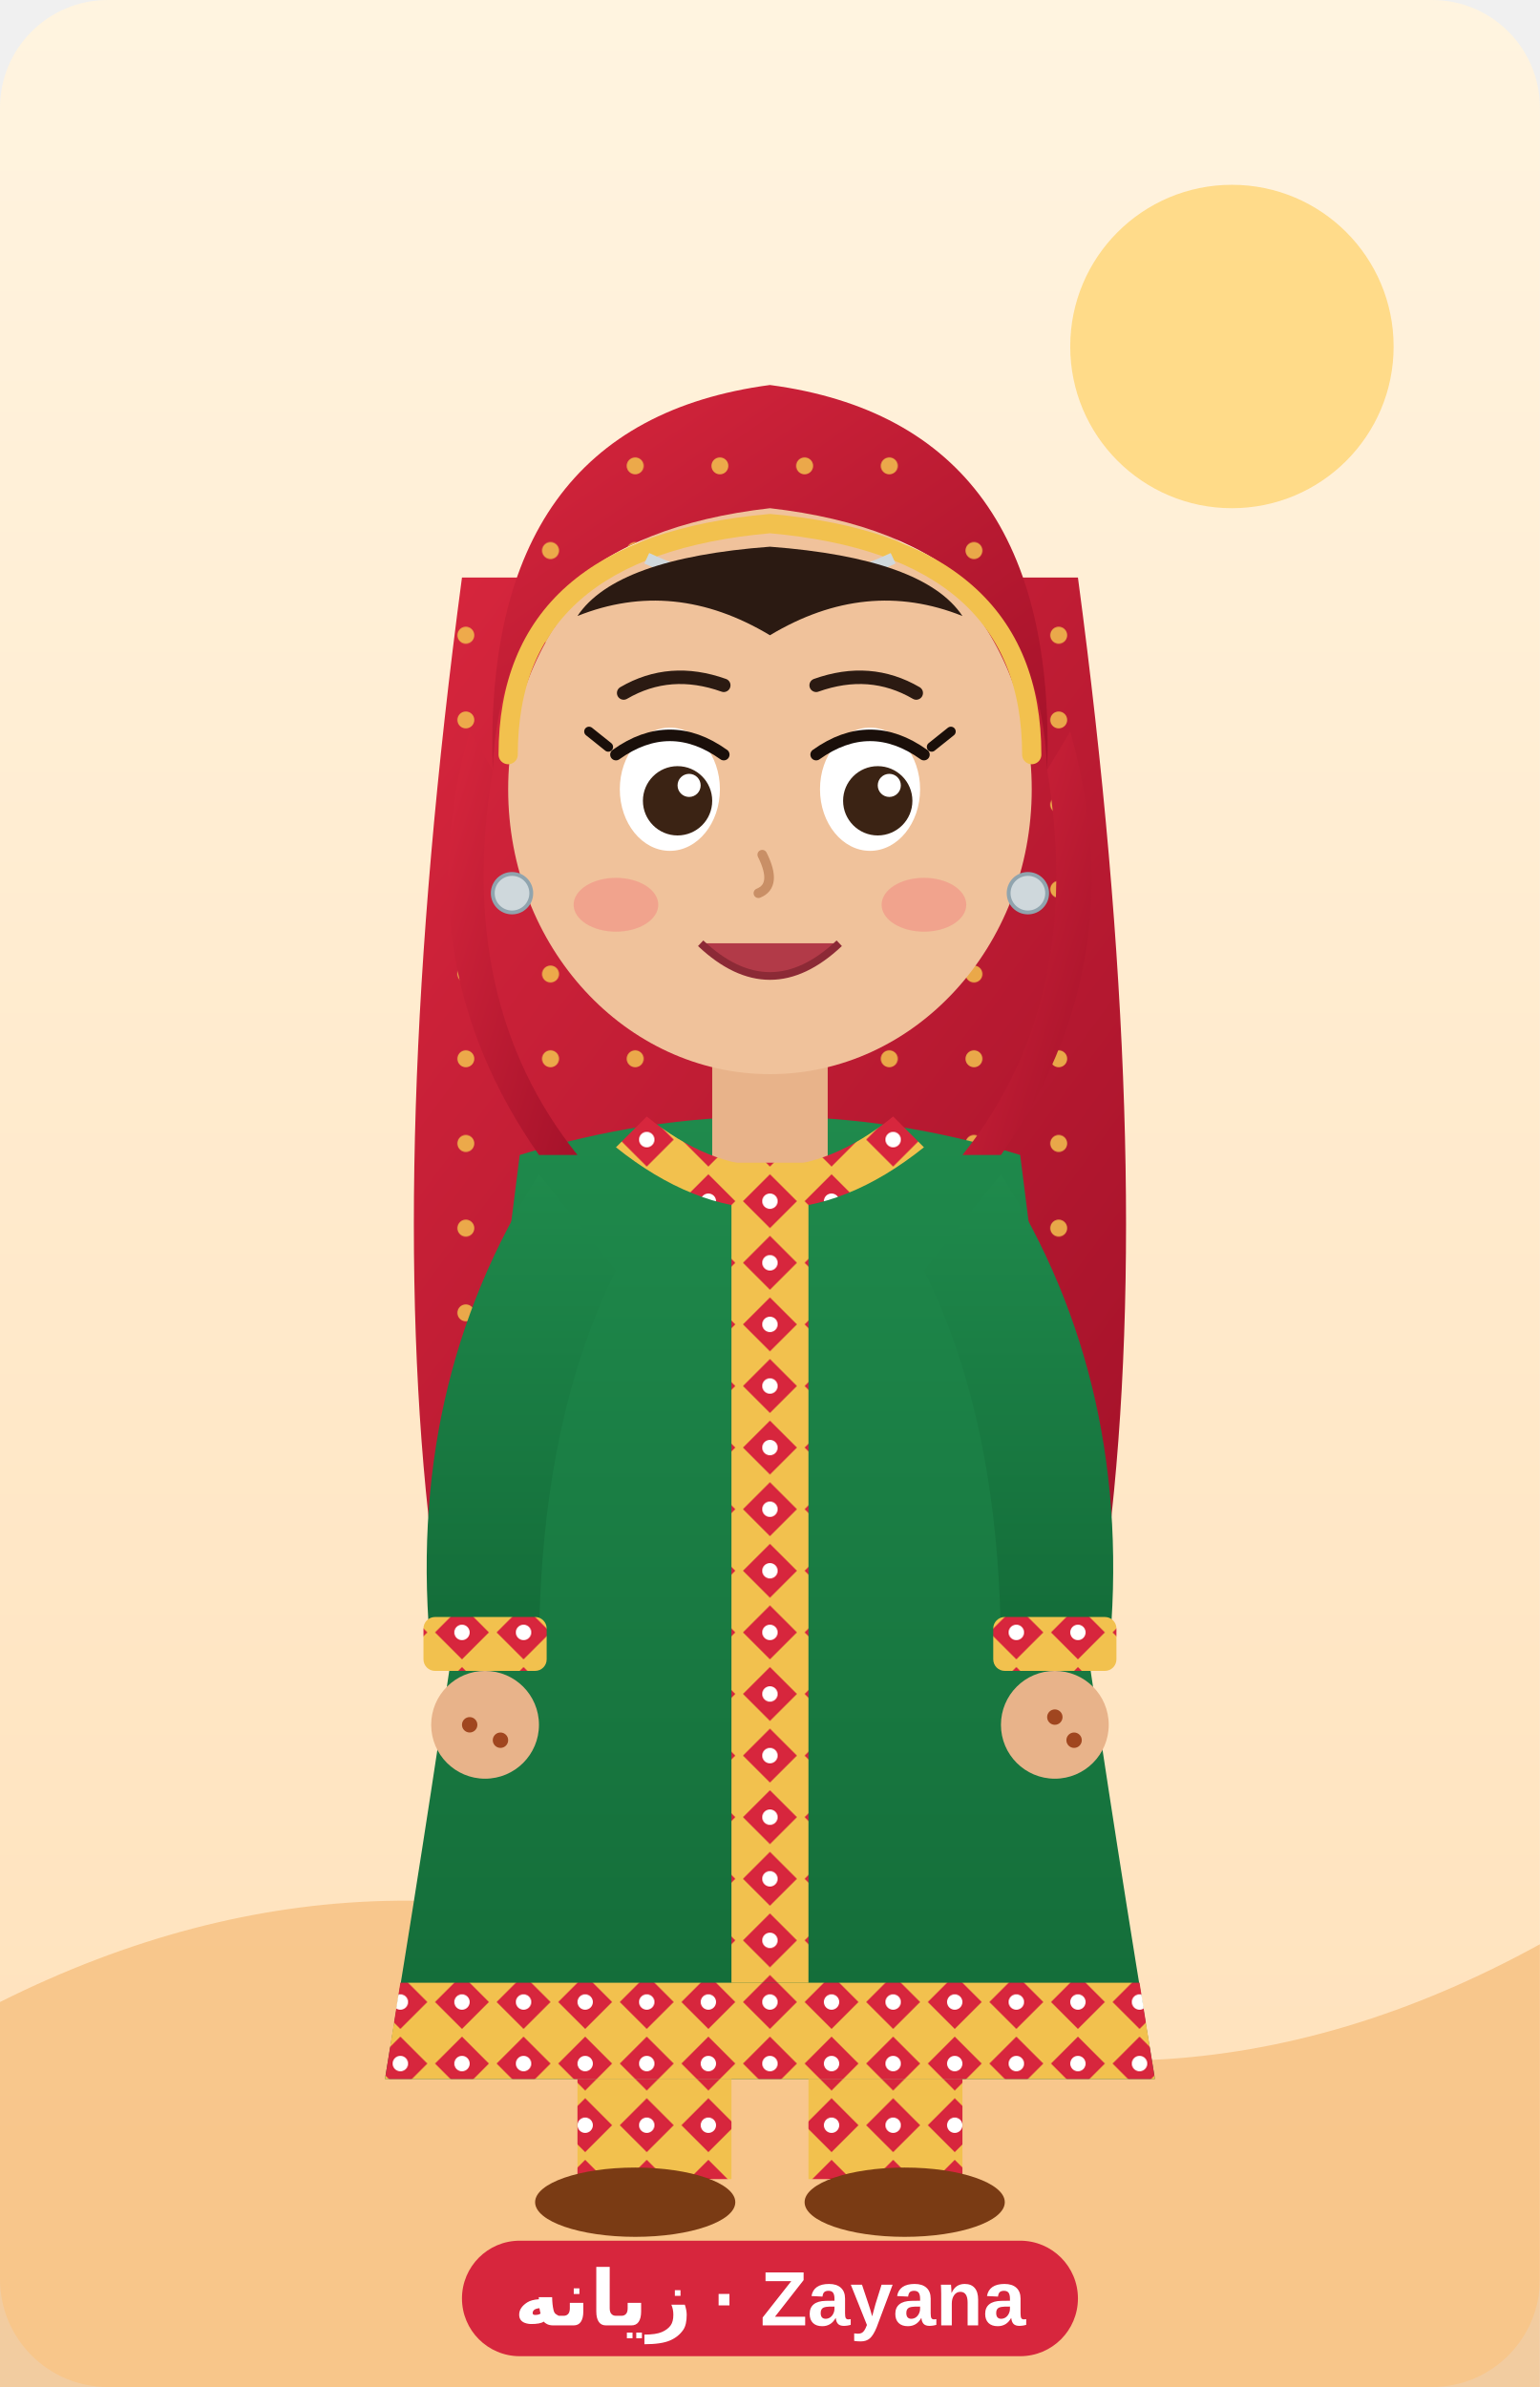
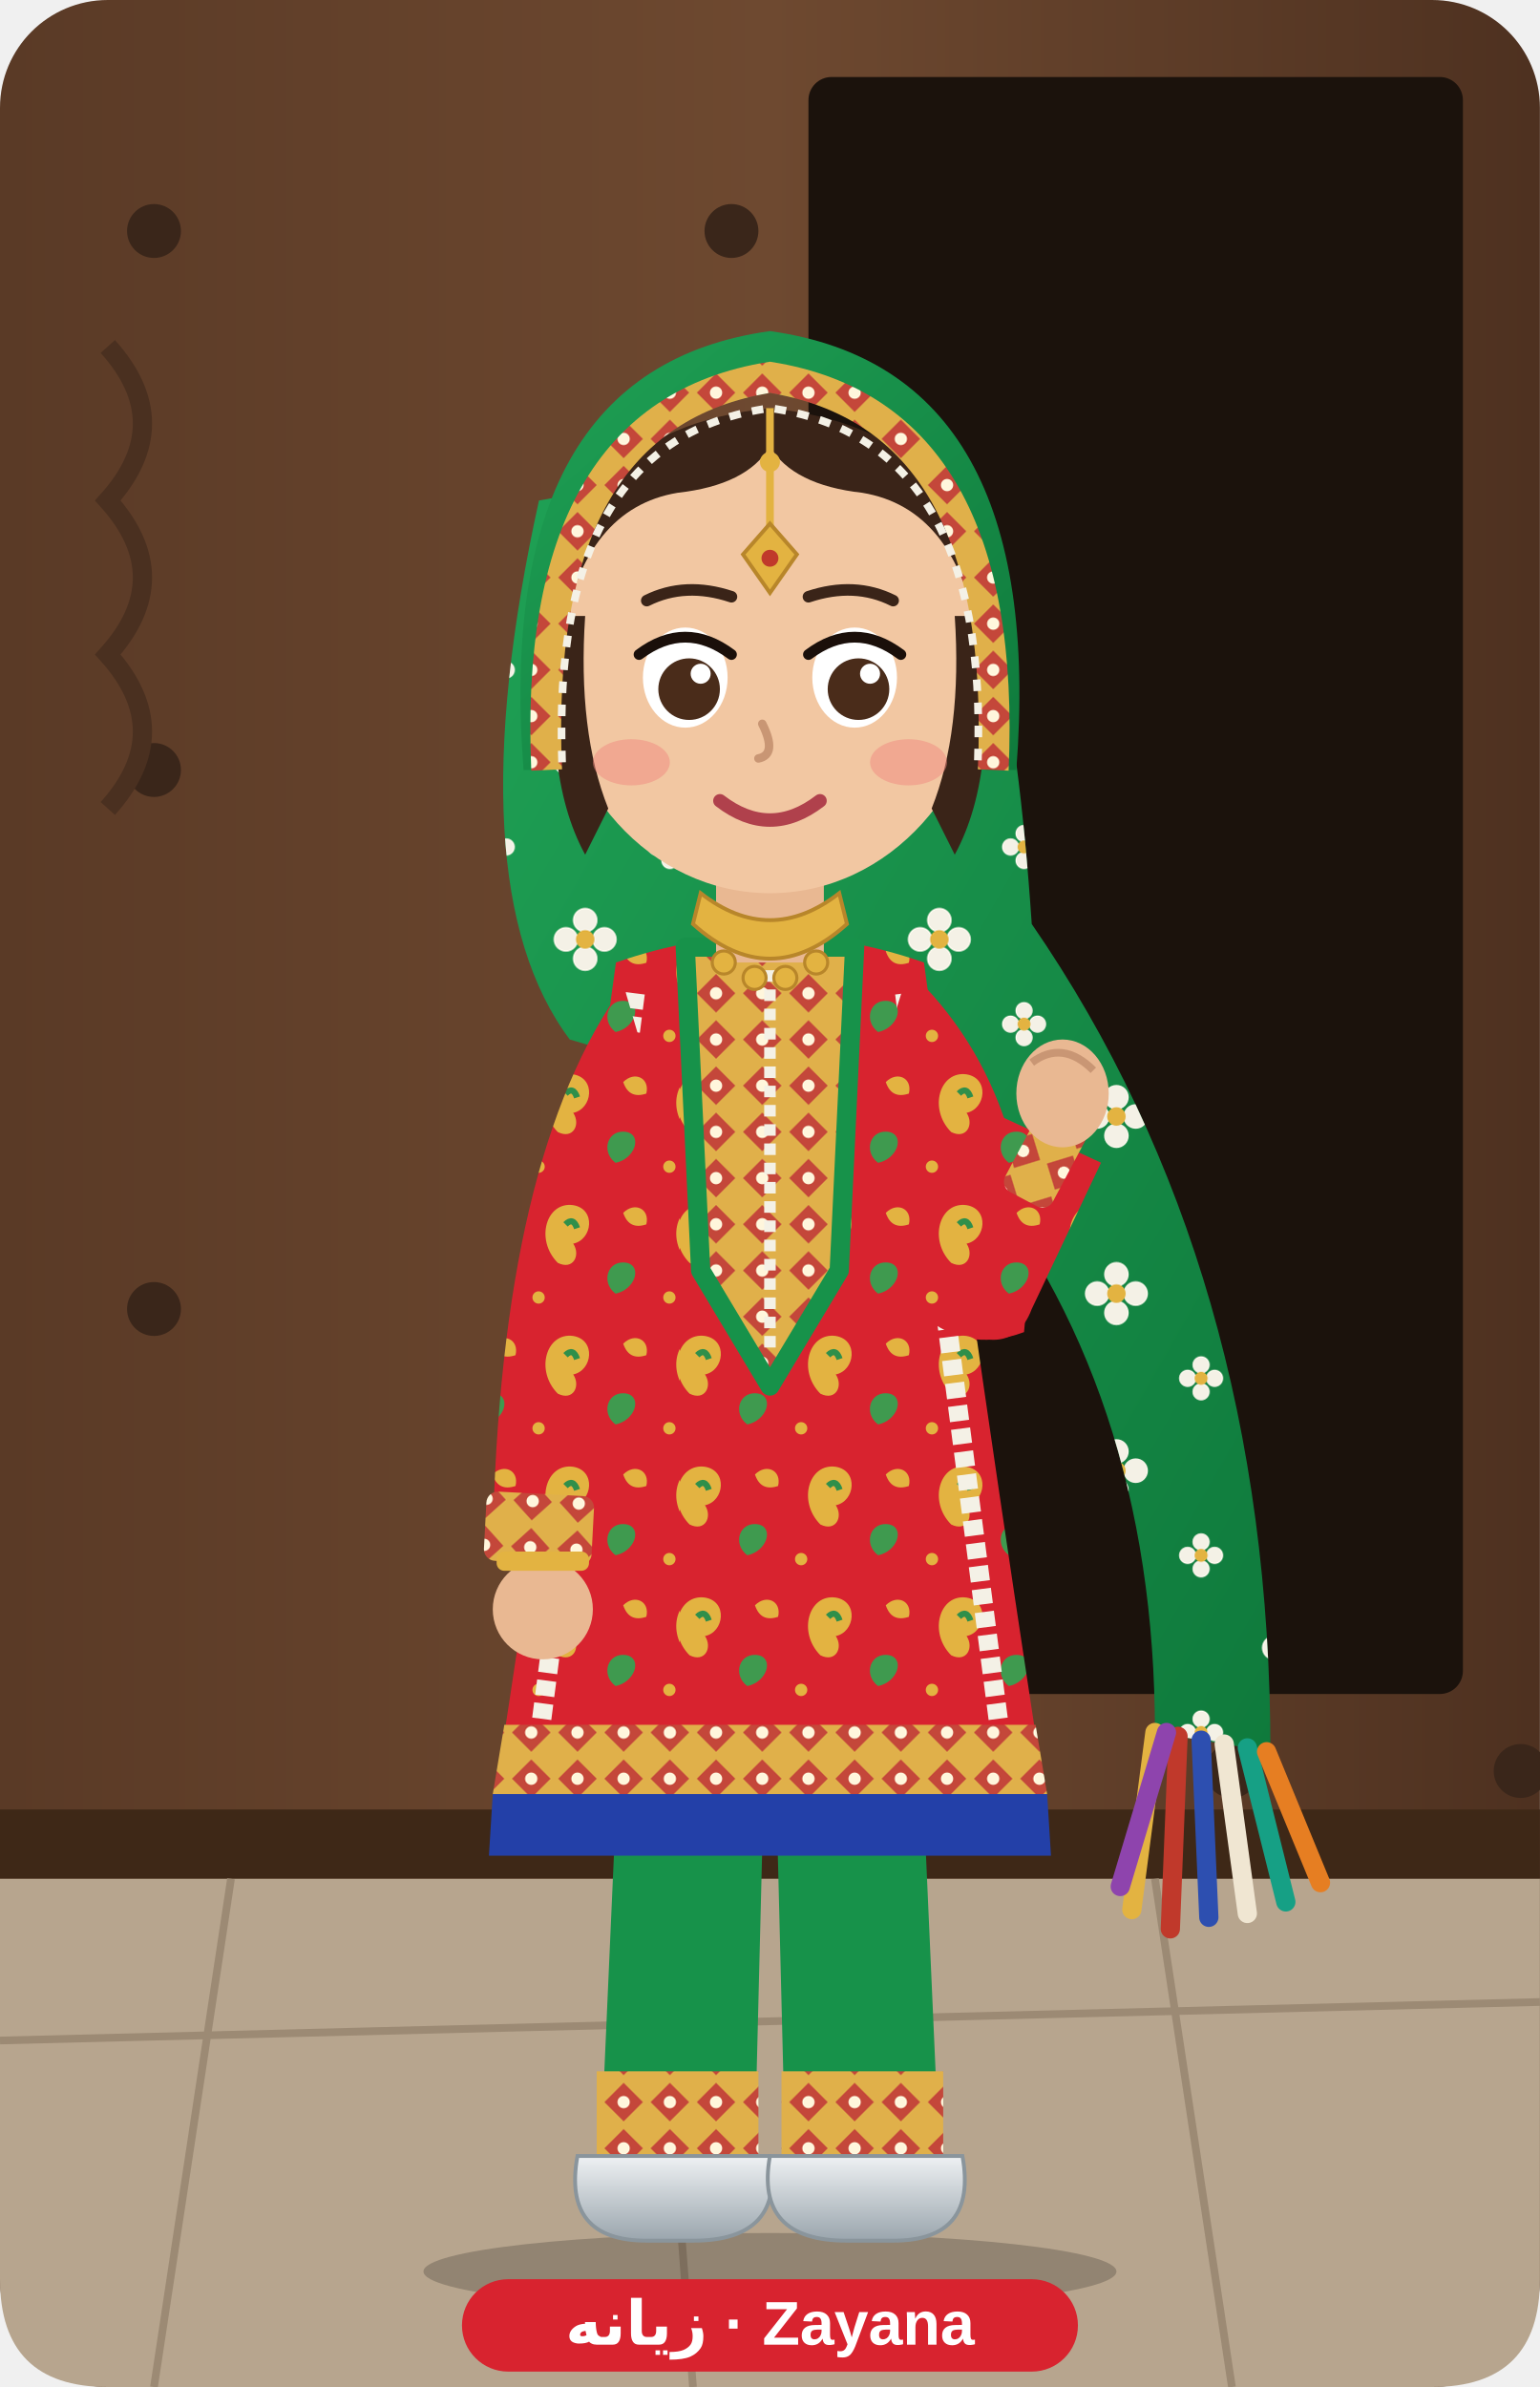
<svg xmlns="http://www.w3.org/2000/svg" viewBox="0 0 400 620" width="400" height="620">
  <defs>
-     <linearGradient id="bg" x1="0" y1="0" x2="0" y2="1">
-       <stop offset="0" stop-color="#fff4e0" />
-       <stop offset="1" stop-color="#ffe0b8" />
+     <linearGradient id="wood" x1="0" x2="1">
+       <stop offset="0" stop-color="#5a3a26" />
+       <stop offset=".5" stop-color="#6e4930" />
+       <stop offset="1" stop-color="#4e3120" />
    </linearGradient>
-     <linearGradient id="lihaf" x1="0" y1="0" x2="1" y2="1">
-       <stop offset="0" stop-color="#d7263d" />
-       <stop offset="1" stop-color="#a5122a" />
+     <linearGradient id="scarf" x1="0" y1="0" x2="1" y2="1">
+       <stop offset="0" stop-color="#1fa155" />
+       <stop offset="1" stop-color="#0f7a3c" />
    </linearGradient>
-     <linearGradient id="dress" x1="0" y1="0" x2="0" y2="1">
-       <stop offset="0" stop-color="#1f8a4c" />
-       <stop offset="1" stop-color="#136b38" />
+     <linearGradient id="silver" x1="0" y1="0" x2="0" y2="1">
+       <stop offset="0" stop-color="#eef1f3" />
+       <stop offset="1" stop-color="#9aa5ad" />
    </linearGradient>
-     <pattern id="embroidery" width="16" height="16" patternUnits="userSpaceOnUse">
-       <rect width="16" height="16" fill="#f2c14e" />
-       <path d="M8 1 L15 8 L8 15 L1 8 Z" fill="#d7263d" />
-       <circle cx="8" cy="8" r="2" fill="#fff" />
+     <pattern id="paisley" width="34" height="34" patternUnits="userSpaceOnUse">
+       <rect width="34" height="34" fill="#d8232f" />
+       <path d="M9 22 C3 16 6 6 13 7 C19 8 18 16 13 17 C15 20 13 24 9 22Z" fill="#e3b341" />
+       <path d="M11 12 q2 -2 3 1" stroke="#2f8f4a" stroke-width="1.6" fill="none" />
+       <path d="M24 30 c-4 -3 -2 -9 3 -8 c4 1 2 7 -3 8z" fill="#3f9a4f" />
+       <path d="M26 9 c3 -3 7 -1 6 3 c-3 1 -5 0 -6 -3z" fill="#e3b341" />
+       <circle cx="4" cy="31" r="1.6" fill="#e3b341" />
    </pattern>
-     <pattern id="dots" width="22" height="22" patternUnits="userSpaceOnUse">
-       <circle cx="11" cy="11" r="2.2" fill="#f2c14e" opacity=".85" />
+     <pattern id="gold" width="12" height="12" patternUnits="userSpaceOnUse">
+       <rect width="12" height="12" fill="#e0b04a" />
+       <path d="M6 1 L11 6 L6 11 L1 6Z" fill="#c4473a" />
+       <circle cx="6" cy="6" r="1.6" fill="#fff6dc" />
+     </pattern>
+     <pattern id="flowers" width="46" height="46" patternUnits="userSpaceOnUse">
+       <g transform="translate(14 14)" fill="#f4f1e6">
+         <circle r="3.2" cx="0" cy="-5" />
+         <circle r="3.2" cx="5" cy="0" />
+         <circle r="3.2" cx="0" cy="5" />
+         <circle r="3.2" cx="-5" cy="0" />
+         <circle r="2.4" fill="#e3b341" />
+       </g>
+       <g transform="translate(36 36) scale(.7)" fill="#f4f1e6">
+         <circle r="3.2" cx="0" cy="-5" />
+         <circle r="3.2" cx="5" cy="0" />
+         <circle r="3.2" cx="0" cy="5" />
+         <circle r="3.2" cx="-5" cy="0" />
+         <circle r="2.4" fill="#e3b341" />
+       </g>
    </pattern>
  </defs>
-   <rect width="400" height="620" rx="28" fill="url(#bg)" />
-   <circle cx="320" cy="90" r="42" fill="#ffd166" opacity=".7" />
-   <path d="M0 520 Q100 470 200 515 T400 505 V620 H0Z" fill="#f4b46a" opacity=".6" />
-   <path d="M120 150 Q100 300 112 400 L288 400 Q300 300 280 150 Z" fill="url(#lihaf)" />
-   <path d="M120 150 Q100 300 112 400 L288 400 Q300 300 280 150 Z" fill="url(#dots)" />
-   <path d="M135 300 Q120 420 100 540 L300 540 Q280 420 265 300 Q200 280 135 300Z" fill="url(#dress)" />
-   <path d="M104 515 L296 515 L300 540 L100 540Z" fill="url(#embroidery)" />
-   <rect x="190" y="300" width="20" height="215" fill="url(#embroidery)" />
-   <path d="M140 305 Q105 360 112 430 L140 430 Q140 370 160 330Z" fill="url(#dress)" />
-   <path d="M260 305 Q295 360 288 430 L260 430 Q260 370 240 330Z" fill="url(#dress)" />
-   <rect x="110" y="420" width="32" height="14" rx="3" fill="url(#embroidery)" />
-   <rect x="258" y="420" width="32" height="14" rx="3" fill="url(#embroidery)" />
-   <circle cx="126" cy="448" r="14" fill="#e8b38a" />
-   <circle cx="274" cy="448" r="14" fill="#e8b38a" />
-   <circle cx="122" cy="448" r="2" fill="#a0461f" />
-   <circle cx="130" cy="452" r="2" fill="#a0461f" />
-   <circle cx="274" cy="446" r="2" fill="#a0461f" />
-   <circle cx="279" cy="452" r="2" fill="#a0461f" />
-   <rect x="150" y="540" width="40" height="26" fill="url(#embroidery)" />
-   <rect x="210" y="540" width="40" height="26" fill="url(#embroidery)" />
-   <ellipse cx="165" cy="572" rx="26" ry="9" fill="#7a3b14" />
-   <ellipse cx="235" cy="572" rx="26" ry="9" fill="#7a3b14" />
-   <rect x="185" y="262" width="30" height="40" fill="#e8b38a" />
-   <path d="M160 298 Q200 330 240 298 L232 290 Q200 316 168 290Z" fill="url(#embroidery)" />
-   <ellipse cx="200" cy="205" rx="68" ry="74" fill="#f0c29b" />
-   <path d="M128 200 Q125 110 200 100 Q275 110 272 200 Q270 140 200 132 Q130 140 128 200Z" fill="url(#lihaf)" />
-   <path d="M128 200 Q125 110 200 100 Q275 110 272 200 Q270 140 200 132 Q130 140 128 200Z" fill="url(#dots)" />
-   <path d="M128 200 Q118 260 150 300 L140 300 Q105 250 122 190Z" fill="url(#lihaf)" />
-   <path d="M272 200 Q282 260 250 300 L260 300 Q295 250 278 190Z" fill="url(#lihaf)" />
-   <path d="M132 196 Q132 142 200 136 Q268 142 268 196" fill="none" stroke="#f2c14e" stroke-width="5" stroke-linecap="round" />
-   <path d="M168 145 Q200 160 232 145" fill="none" stroke="#cfd8dc" stroke-width="3" />
-   <circle cx="200" cy="156" r="6" fill="#cfd8dc" stroke="#90a4ae" />
-   <circle cx="200" cy="156" r="2.5" fill="#d7263d" />
-   <path d="M150 160 Q175 150 200 165 Q225 150 250 160 Q240 145 200 142 Q160 145 150 160Z" fill="#2b1a12" />
-   <ellipse cx="174" cy="205" rx="13" ry="16" fill="#fff" />
-   <ellipse cx="226" cy="205" rx="13" ry="16" fill="#fff" />
-   <circle cx="176" cy="208" r="9" fill="#3b2314" />
-   <circle cx="228" cy="208" r="9" fill="#3b2314" />
-   <circle cx="179" cy="204" r="3" fill="#fff" />
-   <circle cx="231" cy="204" r="3" fill="#fff" />
-   <path d="M160 196 Q174 186 188 196" fill="none" stroke="#1a0f0a" stroke-width="3" stroke-linecap="round" />
-   <path d="M212 196 Q226 186 240 196" fill="none" stroke="#1a0f0a" stroke-width="3" stroke-linecap="round" />
-   <path d="M158 194 l-5 -4 M242 194 l5 -4" stroke="#1a0f0a" stroke-width="2.5" stroke-linecap="round" />
-   <path d="M162 180 Q174 173 188 178" fill="none" stroke="#2b1a12" stroke-width="3.5" stroke-linecap="round" />
-   <path d="M212 178 Q226 173 238 180" fill="none" stroke="#2b1a12" stroke-width="3.5" stroke-linecap="round" />
-   <ellipse cx="160" cy="235" rx="11" ry="7" fill="#f28b82" opacity=".55" />
-   <ellipse cx="240" cy="235" rx="11" ry="7" fill="#f28b82" opacity=".55" />
-   <path d="M198 222 Q202 230 197 232" fill="none" stroke="#c98f66" stroke-width="2.5" stroke-linecap="round" />
-   <path d="M182 245 Q200 262 218 245" fill="#b23a48" stroke="#8c2a36" stroke-width="2" stroke-linejoin="round" />
-   <circle cx="133" cy="232" r="5" fill="#cfd8dc" stroke="#90a4ae" />
-   <circle cx="267" cy="232" r="5" fill="#cfd8dc" stroke="#90a4ae" />
-   <rect x="120" y="582" width="160" height="30" rx="15" fill="#d7263d" />
-   <text x="200" y="604" text-anchor="middle" font-family="Tahoma, Arial, sans-serif" font-size="20" font-weight="bold" fill="#fff">زيانه · Zayana</text>
+   <rect width="400" height="620" rx="28" fill="url(#wood)" />
+   <rect x="210" y="20" width="170" height="420" rx="6" fill="#1b120c" />
+   <g fill="#3a261a">
+     <circle cx="40" cy="60" r="7" />
+     <circle cx="40" cy="200" r="7" />
+     <circle cx="40" cy="340" r="7" />
+     <circle cx="190" cy="60" r="7" />
+     <circle cx="190" cy="200" r="7" />
+     <circle cx="190" cy="340" r="7" />
+     <circle cx="395" cy="460" r="7" />
+     <circle cx="250" cy="460" r="7" />
+     <circle cx="320" cy="460" r="7" />
+   </g>
+   <path d="M28 90 q18 20 0 40 q18 20 0 40 q18 20 0 40" stroke="#4a3020" stroke-width="5" fill="none" />
+   <rect x="0" y="470" width="400" height="18" fill="#3e2817" />
+   <path d="M0 488 H400 V592 Q400 620 372 620 H28 Q0 620 0 592Z" fill="#b7a58e" />
+   <path d="M0 530 L400 520 M60 488 L40 620 M170 488 L180 620 M300 488 L320 620" stroke="#9c8a74" stroke-width="2" />
+   <ellipse cx="200" cy="590" rx="90" ry="10" fill="#000" opacity=".2" />
+   <path d="M140 130 Q118 230 148 270 L250 300 Q300 360 300 450 L330 455 Q330 330 268 240 Q262 150 240 112Z" fill="url(#scarf)" />
+   <path d="M140 130 Q118 230 148 270 L250 300 Q300 360 300 450 L330 455 Q330 330 268 240 Q262 150 240 112Z" fill="url(#flowers)" />
+   <g stroke-width="5" stroke-linecap="round">
+     <path d="M300 450 l-6 46" stroke="#e3b341" />
+     <path d="M306 451 l-2 50" stroke="#c0392b" />
+     <path d="M312 452 l2 46" stroke="#2d4fb0" />
+     <path d="M318 453 l6 44" stroke="#f0e6d2" />
+     <path d="M324 454 l10 40" stroke="#16a085" />
+     <path d="M329 455 l14 34" stroke="#e67e22" />
+     <path d="M303 450 l-12 40" stroke="#8e44ad" />
+   </g>
+   <path d="M160 470 L156 560 L196 560 L198 480 L202 480 L204 560 L244 560 L240 470Z" fill="#17924a" />
+   <rect x="155" y="538" width="42" height="22" fill="url(#gold)" />
+   <rect x="203" y="538" width="42" height="22" fill="url(#gold)" />
+   <path d="M150 560 h50 q4 22 -20 22 h-12 q-22 0 -18 -22z" fill="url(#silver)" stroke="#8a959c" />
+   <path d="M200 560 h50 q4 22 -18 22 h-12 q-24 0 -20 -22z" fill="url(#silver)" stroke="#8a959c" />
+   <path d="M160 250 Q145 360 128 470 L272 470 Q255 360 240 250 Q200 236 160 250Z" fill="url(#paisley)" />
+   <path d="M165 258 Q152 360 140 452" stroke="#f4f1e6" stroke-width="5" fill="none" stroke-dasharray="4 2" />
+   <path d="M235 258 Q248 360 260 452" stroke="#f4f1e6" stroke-width="5" fill="none" stroke-dasharray="4 2" />
+   <path d="M178 246 L222 246 L218 330 L200 360 L182 330Z" fill="url(#gold)" stroke="#17924a" stroke-width="5" stroke-linejoin="round" />
+   <path d="M200 252 V350" stroke="#f4f1e6" stroke-width="3" stroke-dasharray="3 2" />
+   <path d="M131 448 L269 448 L272 466 L128 466Z" fill="url(#gold)" />
+   <path d="M128 466 L272 466 L273 482 L127 482Z" fill="#2340a8" />
+   <path d="M162 256 Q130 300 128 400 L152 404 Q154 330 172 290Z" fill="url(#paisley)" />
+   <rect x="126" y="388" width="28" height="18" rx="3" fill="url(#gold)" transform="rotate(3 140 397)" />
+   <circle cx="141" cy="418" r="13" fill="#e9b892" />
+   <rect x="129" y="403" width="24" height="5" rx="2" fill="#e3b341" />
+   <path d="M236 252 Q272 286 266 346 Q250 352 238 340 Q244 304 226 284Z" fill="url(#paisley)" />
+   <path d="M240 340 Q262 356 268 340 L286 302 L260 290 L246 318Z" fill="url(#paisley)" />
+   <rect x="259" y="293" width="26" height="14" rx="3" fill="url(#gold)" transform="rotate(-62 272 300)" />
+   <ellipse cx="276" cy="284" rx="12" ry="14" fill="#e9b892" />
+   <path d="M268 276 q8 -6 16 2" stroke="#c99674" stroke-width="2" fill="none" />
+   <rect x="186" y="220" width="28" height="30" fill="#e9b892" />
+   <path d="M182 232 Q200 246 218 232 L220 240 Q200 258 180 240Z" fill="#e3b341" stroke="#b8862a" />
+   <g fill="#e3b341" stroke="#b8862a" stroke-width=".8">
+     <circle cx="188" cy="250" r="3" />
+     <circle cx="196" cy="254" r="3" />
+     <circle cx="204" cy="254" r="3" />
+     <circle cx="212" cy="250" r="3" />
+   </g>
+   <ellipse cx="200" cy="170" rx="56" ry="62" fill="#f2c7a2" />
+   <path d="M146 165 Q144 112 200 106 Q256 112 254 165 Q248 132 224 128 Q206 126 200 116 Q194 126 176 128 Q152 132 146 165Z" fill="#3a2418" />
+   <path d="M146 160 Q140 200 152 222 L158 210 Q150 190 152 160Z" fill="#3a2418" />
+   <path d="M254 160 Q260 200 248 222 L242 210 Q250 190 248 160Z" fill="#3a2418" />
+   <path d="M136 200 Q128 96 200 86 Q272 96 264 200 L256 200 Q260 112 200 102 Q140 112 144 200Z" fill="url(#scarf)" />
+   <path d="M142 200 Q138 108 200 98 Q262 108 258 200" stroke="url(#gold)" stroke-width="8" fill="none" />
+   <path d="M146 198 Q143 114 200 106 Q257 114 254 198" stroke="#f4f1e6" stroke-width="2" fill="none" stroke-dasharray="3 3" />
+   <path d="M200 106 V138" stroke="#e3b341" stroke-width="2" />
+   <circle cx="200" cy="120" r="2.6" fill="#e3b341" />
+   <path d="M200 136 l7 8 l-7 10 l-7 -10z" fill="#e3b341" stroke="#b8862a" />
+   <circle cx="200" cy="145" r="2.2" fill="#c0392b" />
+   <ellipse cx="178" cy="176" rx="11" ry="13" fill="#fff" />
+   <ellipse cx="222" cy="176" rx="11" ry="13" fill="#fff" />
+   <circle cx="179" cy="179" r="8" fill="#4a2c1a" />
+   <circle cx="223" cy="179" r="8" fill="#4a2c1a" />
+   <circle cx="182" cy="175" r="2.6" fill="#fff" />
+   <circle cx="226" cy="175" r="2.6" fill="#fff" />
+   <path d="M166 170 Q178 161 190 170" stroke="#1a0f0a" stroke-width="2.8" fill="none" stroke-linecap="round" />
+   <path d="M210 170 Q222 161 234 170" stroke="#1a0f0a" stroke-width="2.8" fill="none" stroke-linecap="round" />
+   <path d="M168 156 Q178 151 190 155" stroke="#3a2418" stroke-width="3" fill="none" stroke-linecap="round" />
+   <path d="M210 155 Q222 151 232 156" stroke="#3a2418" stroke-width="3" fill="none" stroke-linecap="round" />
+   <ellipse cx="164" cy="198" rx="10" ry="6" fill="#f08a80" opacity=".5" />
+   <ellipse cx="236" cy="198" rx="10" ry="6" fill="#f08a80" opacity=".5" />
+   <path d="M198 188 Q202 196 197 197" stroke="#c99674" stroke-width="2.2" fill="none" stroke-linecap="round" />
+   <path d="M187 208 Q200 218 213 208" stroke="#b0414c" stroke-width="3.5" fill="none" stroke-linecap="round" />
+   <rect x="120" y="592" width="160" height="24" rx="12" fill="#d8232f" />
+   <text x="200" y="609" text-anchor="middle" font-family="Tahoma, Arial, sans-serif" font-size="16" font-weight="bold" fill="#fff">زيانه · Zayana</text>
</svg>
